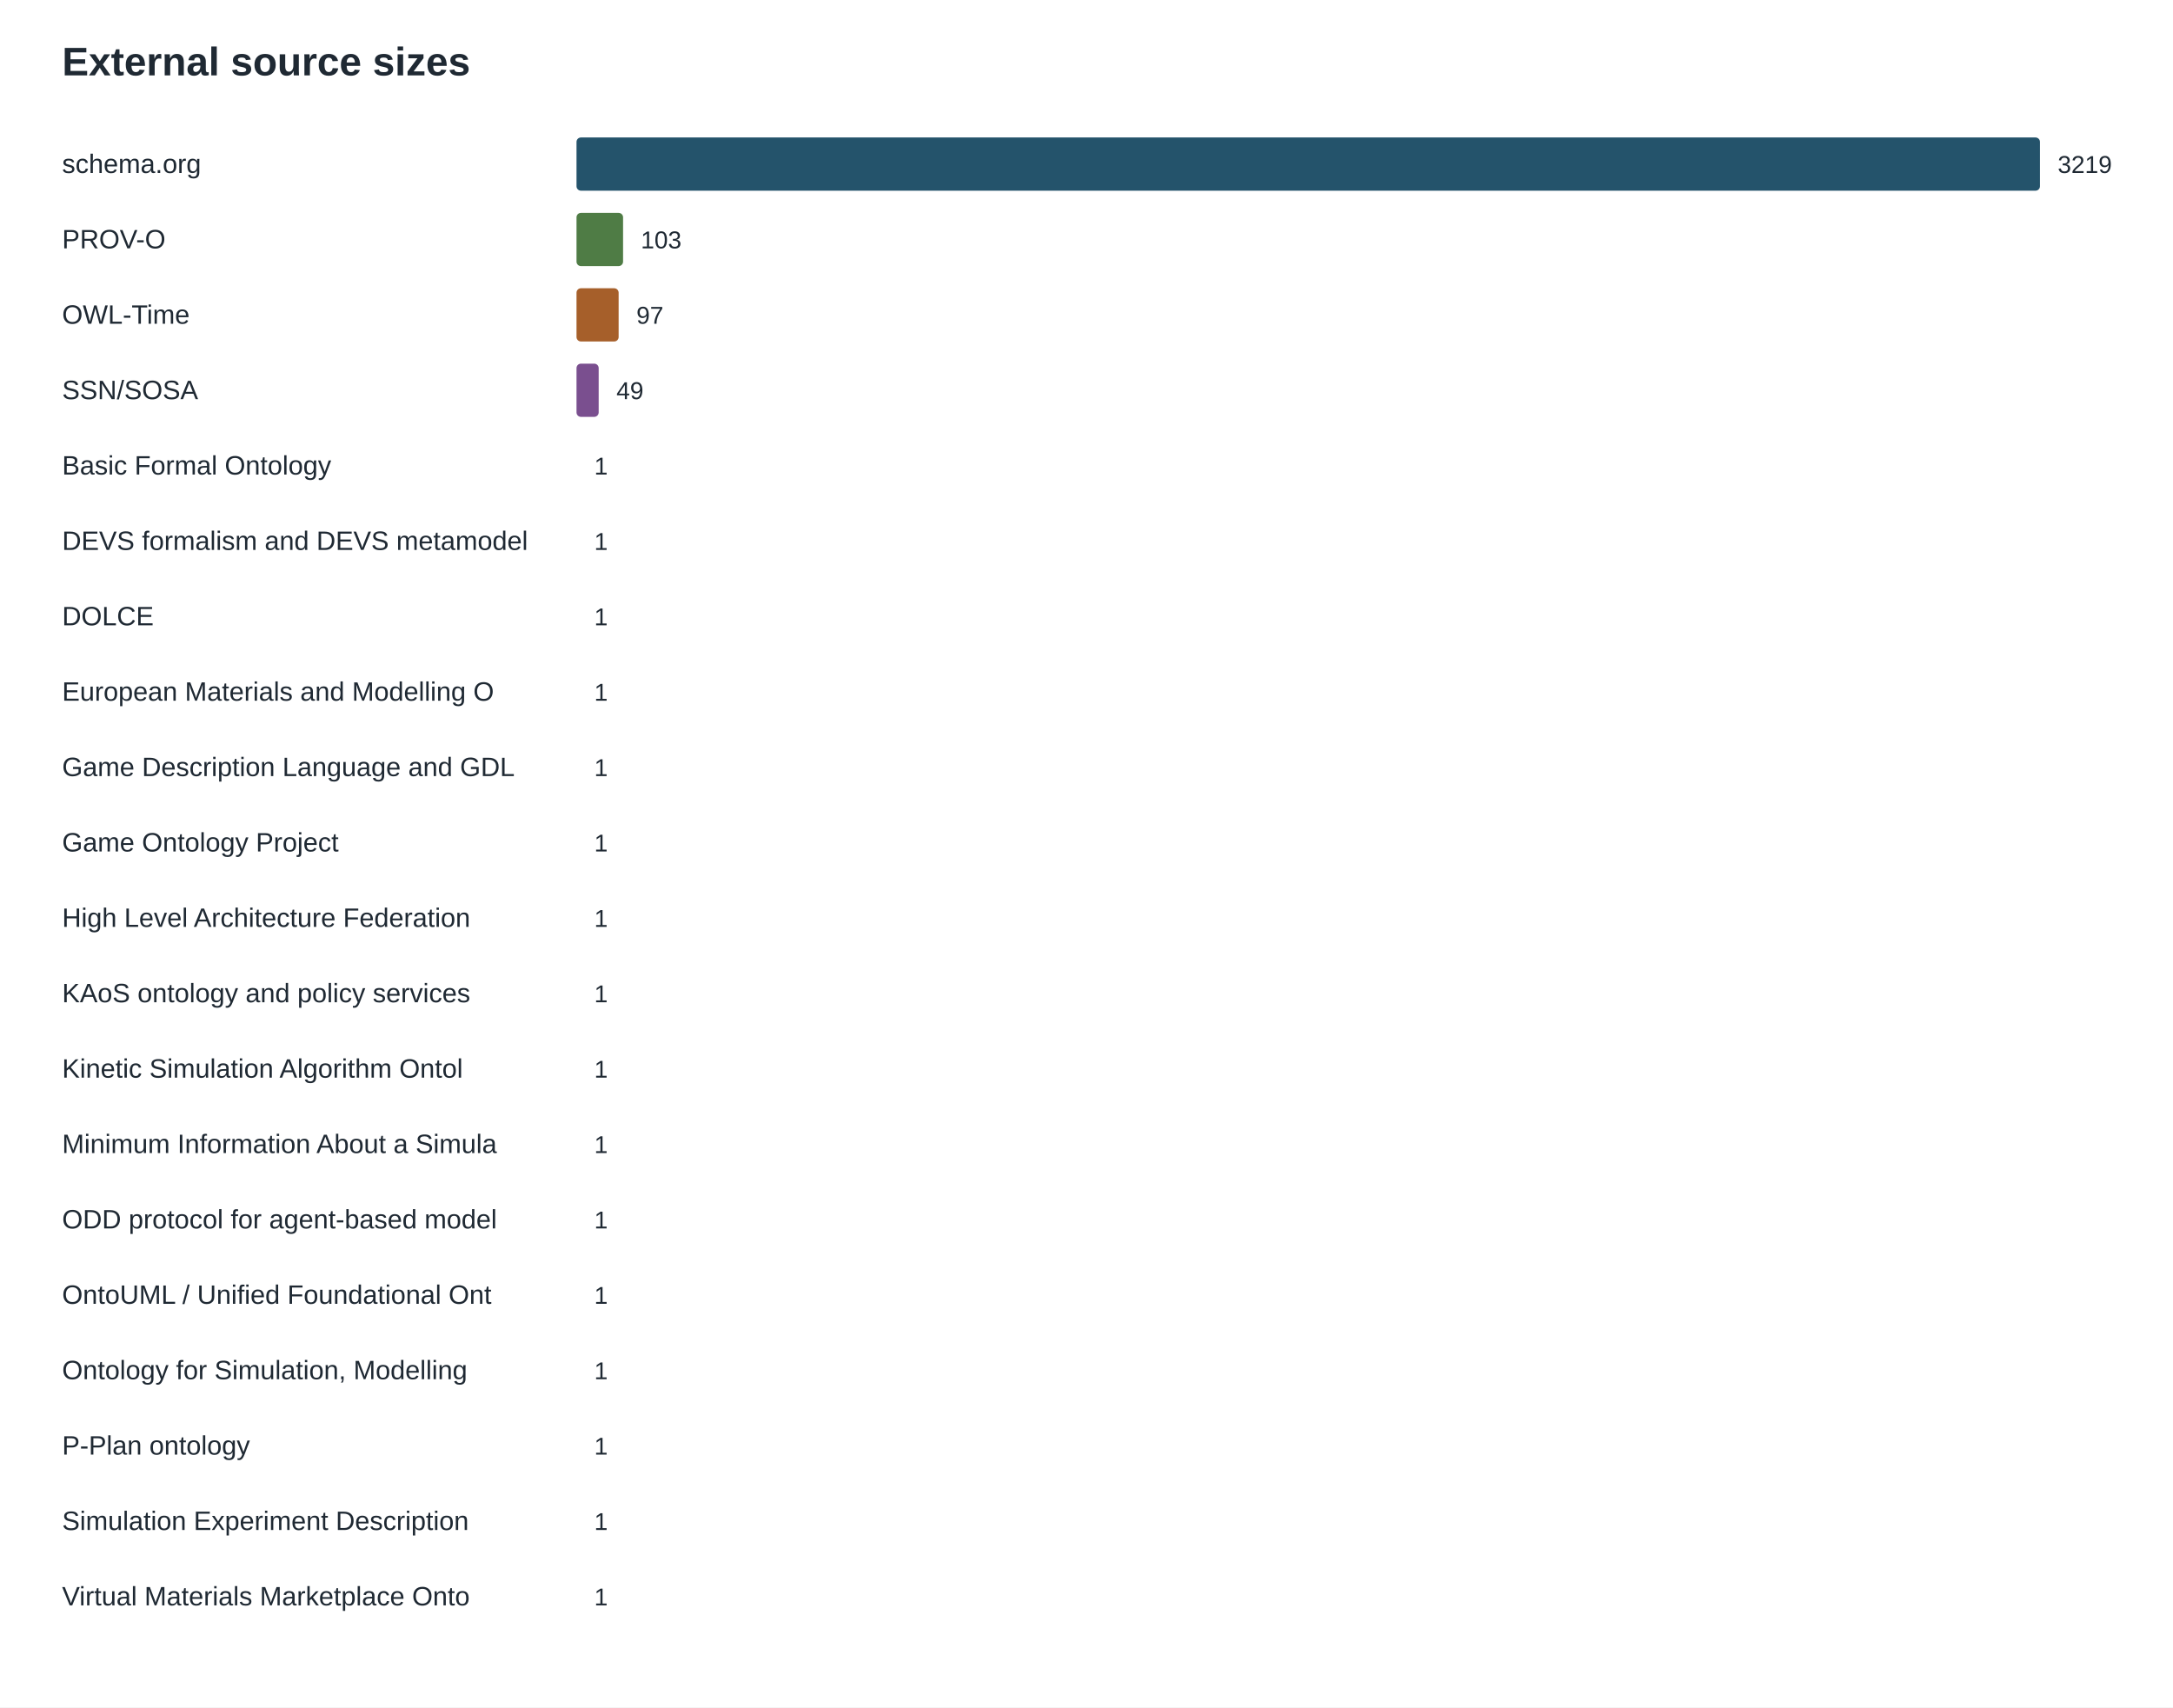
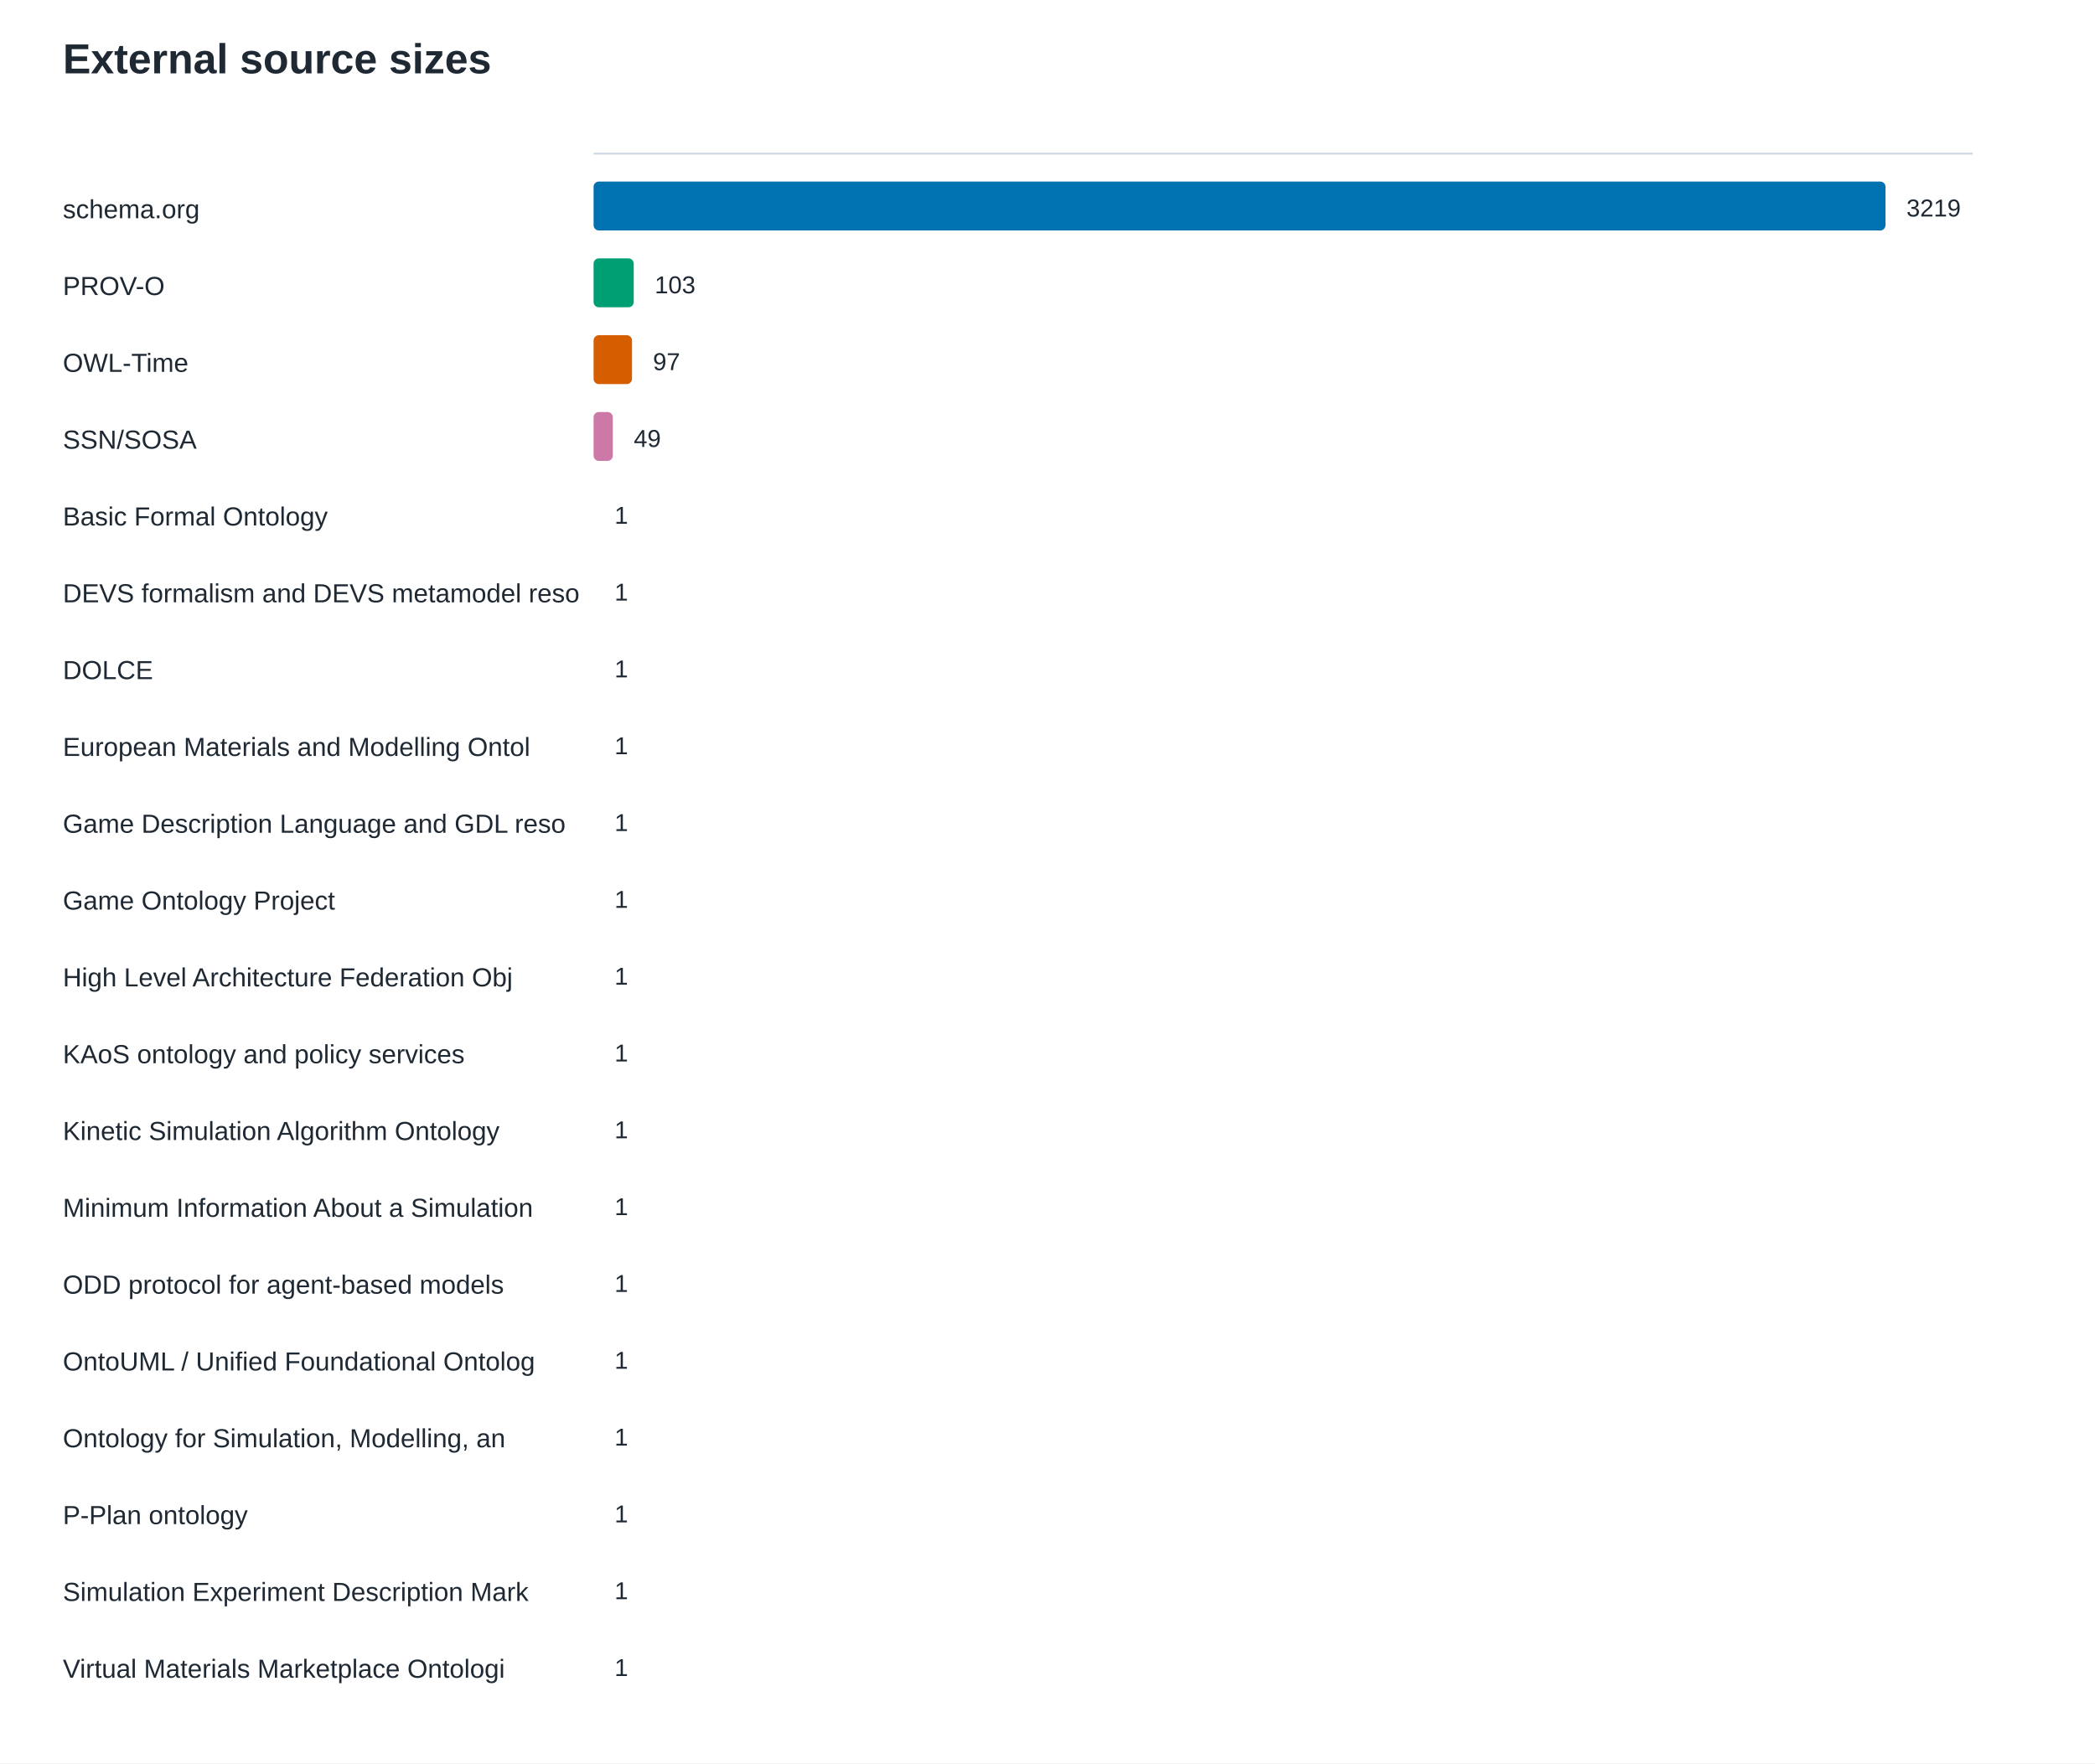
- <svg xmlns="http://www.w3.org/2000/svg" width="980" height="770" viewBox="0 0 980 770" role="img">
-   <style>text{font-family:Arial,sans-serif;fill:#1f2933} .small{font-size:11px} .label{font-size:12px} .title{font-size:18px;font-weight:700}</style>
+ <svg xmlns="http://www.w3.org/2000/svg" width="1200" height="1010" viewBox="0 0 1200 1010" role="img" aria-labelledby="title desc">
+   <style>text{font-family:Arial,Helvetica,sans-serif;fill:#1f2933}.tiny{font-size:12px}.small{font-size:14px}.label{font-size:15px}.title{font-size:24px;font-weight:700}.caption{font-size:14px;fill:#475569}.axis{stroke:#CBD5E1}.callout{font-size:14px;font-weight:700}</style>
  <rect width="100%" height="100%" fill="#ffffff" />
-   <text class="title" x="28" y="34">External source sizes</text>
-   <text class="label" x="28" y="78">schema.org</text>
-   <rect x="260" y="62" width="660" height="24" fill="#24536b" rx="2" />
-   <text class="small" x="928" y="78">3219</text>
-   <text class="label" x="28" y="112">PROV-O</text>
-   <rect x="260" y="96" width="21" height="24" fill="#4f7c45" rx="2" />
-   <text class="small" x="289" y="112">103</text>
-   <text class="label" x="28" y="146">OWL-Time</text>
-   <rect x="260" y="130" width="19" height="24" fill="#a65f2a" rx="2" />
-   <text class="small" x="287" y="146">97</text>
-   <text class="label" x="28" y="180">SSN/SOSA</text>
-   <rect x="260" y="164" width="10" height="24" fill="#7a4f8f" rx="2" />
-   <text class="small" x="278" y="180">49</text>
-   <text class="label" x="28" y="214">Basic Formal Ontology</text>
-   <rect x="260" y="198" width="0" height="24" fill="#b44b4b" rx="2" />
-   <text class="small" x="268" y="214">1</text>
-   <text class="label" x="28" y="248">DEVS formalism and DEVS metamodel </text>
-   <rect x="260" y="232" width="0" height="24" fill="#3d6fa8" rx="2" />
-   <text class="small" x="268" y="248">1</text>
-   <text class="label" x="28" y="282">DOLCE</text>
-   <rect x="260" y="266" width="0" height="24" fill="#8a6b2e" rx="2" />
-   <text class="small" x="268" y="282">1</text>
-   <text class="label" x="28" y="316">European Materials and Modelling O</text>
-   <rect x="260" y="300" width="0" height="24" fill="#4c6b5f" rx="2" />
-   <text class="small" x="268" y="316">1</text>
-   <text class="label" x="28" y="350">Game Description Language and GDL </text>
-   <rect x="260" y="334" width="0" height="24" fill="#24536b" rx="2" />
-   <text class="small" x="268" y="350">1</text>
-   <text class="label" x="28" y="384">Game Ontology Project</text>
-   <rect x="260" y="368" width="0" height="24" fill="#4f7c45" rx="2" />
-   <text class="small" x="268" y="384">1</text>
-   <text class="label" x="28" y="418">High Level Architecture Federation</text>
-   <rect x="260" y="402" width="0" height="24" fill="#a65f2a" rx="2" />
-   <text class="small" x="268" y="418">1</text>
-   <text class="label" x="28" y="452">KAoS ontology and policy services</text>
-   <rect x="260" y="436" width="0" height="24" fill="#7a4f8f" rx="2" />
-   <text class="small" x="268" y="452">1</text>
-   <text class="label" x="28" y="486">Kinetic Simulation Algorithm Ontol</text>
-   <rect x="260" y="470" width="0" height="24" fill="#b44b4b" rx="2" />
-   <text class="small" x="268" y="486">1</text>
-   <text class="label" x="28" y="520">Minimum Information About a Simula</text>
-   <rect x="260" y="504" width="0" height="24" fill="#3d6fa8" rx="2" />
-   <text class="small" x="268" y="520">1</text>
-   <text class="label" x="28" y="554">ODD protocol for agent-based model</text>
-   <rect x="260" y="538" width="0" height="24" fill="#8a6b2e" rx="2" />
-   <text class="small" x="268" y="554">1</text>
-   <text class="label" x="28" y="588">OntoUML / Unified Foundational Ont</text>
-   <rect x="260" y="572" width="0" height="24" fill="#4c6b5f" rx="2" />
-   <text class="small" x="268" y="588">1</text>
-   <text class="label" x="28" y="622">Ontology for Simulation, Modelling</text>
-   <rect x="260" y="606" width="0" height="24" fill="#24536b" rx="2" />
-   <text class="small" x="268" y="622">1</text>
-   <text class="label" x="28" y="656">P-Plan ontology</text>
-   <rect x="260" y="640" width="0" height="24" fill="#4f7c45" rx="2" />
-   <text class="small" x="268" y="656">1</text>
-   <text class="label" x="28" y="690">Simulation Experiment Description </text>
-   <rect x="260" y="674" width="0" height="24" fill="#a65f2a" rx="2" />
-   <text class="small" x="268" y="690">1</text>
-   <text class="label" x="28" y="724">Virtual Materials Marketplace Onto</text>
-   <rect x="260" y="708" width="0" height="24" fill="#7a4f8f" rx="2" />
-   <text class="small" x="268" y="724">1</text>
+   <text class="title" x="36" y="42">External source sizes</text>
+   <line class="axis" x1="340" y1="88" x2="1130" y2="88" />
+   <text class="label" x="36" y="125">schema.org</text>
+   <rect x="340" y="104" width="740" height="28" fill="#0072B2" rx="3" />
+   <text class="small" x="1092" y="124">3219</text>
+   <text class="label" x="36" y="169">PROV-O</text>
+   <rect x="340" y="148" width="23" height="28" fill="#009E73" rx="3" />
+   <text class="small" x="375" y="168">103</text>
+   <text class="label" x="36" y="213">OWL-Time</text>
+   <rect x="340" y="192" width="22" height="28" fill="#D55E00" rx="3" />
+   <text class="small" x="374" y="212">97</text>
+   <text class="label" x="36" y="257">SSN/SOSA</text>
+   <rect x="340" y="236" width="11" height="28" fill="#CC79A7" rx="3" />
+   <text class="small" x="363" y="256">49</text>
+   <text class="label" x="36" y="301">Basic Formal Ontology</text>
+   <rect x="340" y="280" width="0" height="28" fill="#E69F00" rx="3" />
+   <text class="small" x="352" y="300">1</text>
+   <text class="label" x="36" y="345">DEVS formalism and DEVS metamodel reso</text>
+   <rect x="340" y="324" width="0" height="28" fill="#56B4E9" rx="3" />
+   <text class="small" x="352" y="344">1</text>
+   <text class="label" x="36" y="389">DOLCE</text>
+   <rect x="340" y="368" width="0" height="28" fill="#000000" rx="3" />
+   <text class="small" x="352" y="388">1</text>
+   <text class="label" x="36" y="433">European Materials and Modelling Ontol</text>
+   <rect x="340" y="412" width="0" height="28" fill="#999999" rx="3" />
+   <text class="small" x="352" y="432">1</text>
+   <text class="label" x="36" y="477">Game Description Language and GDL reso</text>
+   <rect x="340" y="456" width="0" height="28" fill="#0072B2" rx="3" />
+   <text class="small" x="352" y="476">1</text>
+   <text class="label" x="36" y="521">Game Ontology Project</text>
+   <rect x="340" y="500" width="0" height="28" fill="#009E73" rx="3" />
+   <text class="small" x="352" y="520">1</text>
+   <text class="label" x="36" y="565">High Level Architecture Federation Obj</text>
+   <rect x="340" y="544" width="0" height="28" fill="#D55E00" rx="3" />
+   <text class="small" x="352" y="564">1</text>
+   <text class="label" x="36" y="609">KAoS ontology and policy services</text>
+   <rect x="340" y="588" width="0" height="28" fill="#CC79A7" rx="3" />
+   <text class="small" x="352" y="608">1</text>
+   <text class="label" x="36" y="653">Kinetic Simulation Algorithm Ontology</text>
+   <rect x="340" y="632" width="0" height="28" fill="#E69F00" rx="3" />
+   <text class="small" x="352" y="652">1</text>
+   <text class="label" x="36" y="697">Minimum Information About a Simulation</text>
+   <rect x="340" y="676" width="0" height="28" fill="#56B4E9" rx="3" />
+   <text class="small" x="352" y="696">1</text>
+   <text class="label" x="36" y="741">ODD protocol for agent-based models</text>
+   <rect x="340" y="720" width="0" height="28" fill="#000000" rx="3" />
+   <text class="small" x="352" y="740">1</text>
+   <text class="label" x="36" y="785">OntoUML / Unified Foundational Ontolog</text>
+   <rect x="340" y="764" width="0" height="28" fill="#999999" rx="3" />
+   <text class="small" x="352" y="784">1</text>
+   <text class="label" x="36" y="829">Ontology for Simulation, Modelling, an</text>
+   <rect x="340" y="808" width="0" height="28" fill="#0072B2" rx="3" />
+   <text class="small" x="352" y="828">1</text>
+   <text class="label" x="36" y="873">P-Plan ontology</text>
+   <rect x="340" y="852" width="0" height="28" fill="#009E73" rx="3" />
+   <text class="small" x="352" y="872">1</text>
+   <text class="label" x="36" y="917">Simulation Experiment Description Mark</text>
+   <rect x="340" y="896" width="0" height="28" fill="#D55E00" rx="3" />
+   <text class="small" x="352" y="916">1</text>
+   <text class="label" x="36" y="961">Virtual Materials Marketplace Ontologi</text>
+   <rect x="340" y="940" width="0" height="28" fill="#CC79A7" rx="3" />
+   <text class="small" x="352" y="960">1</text>
</svg>
